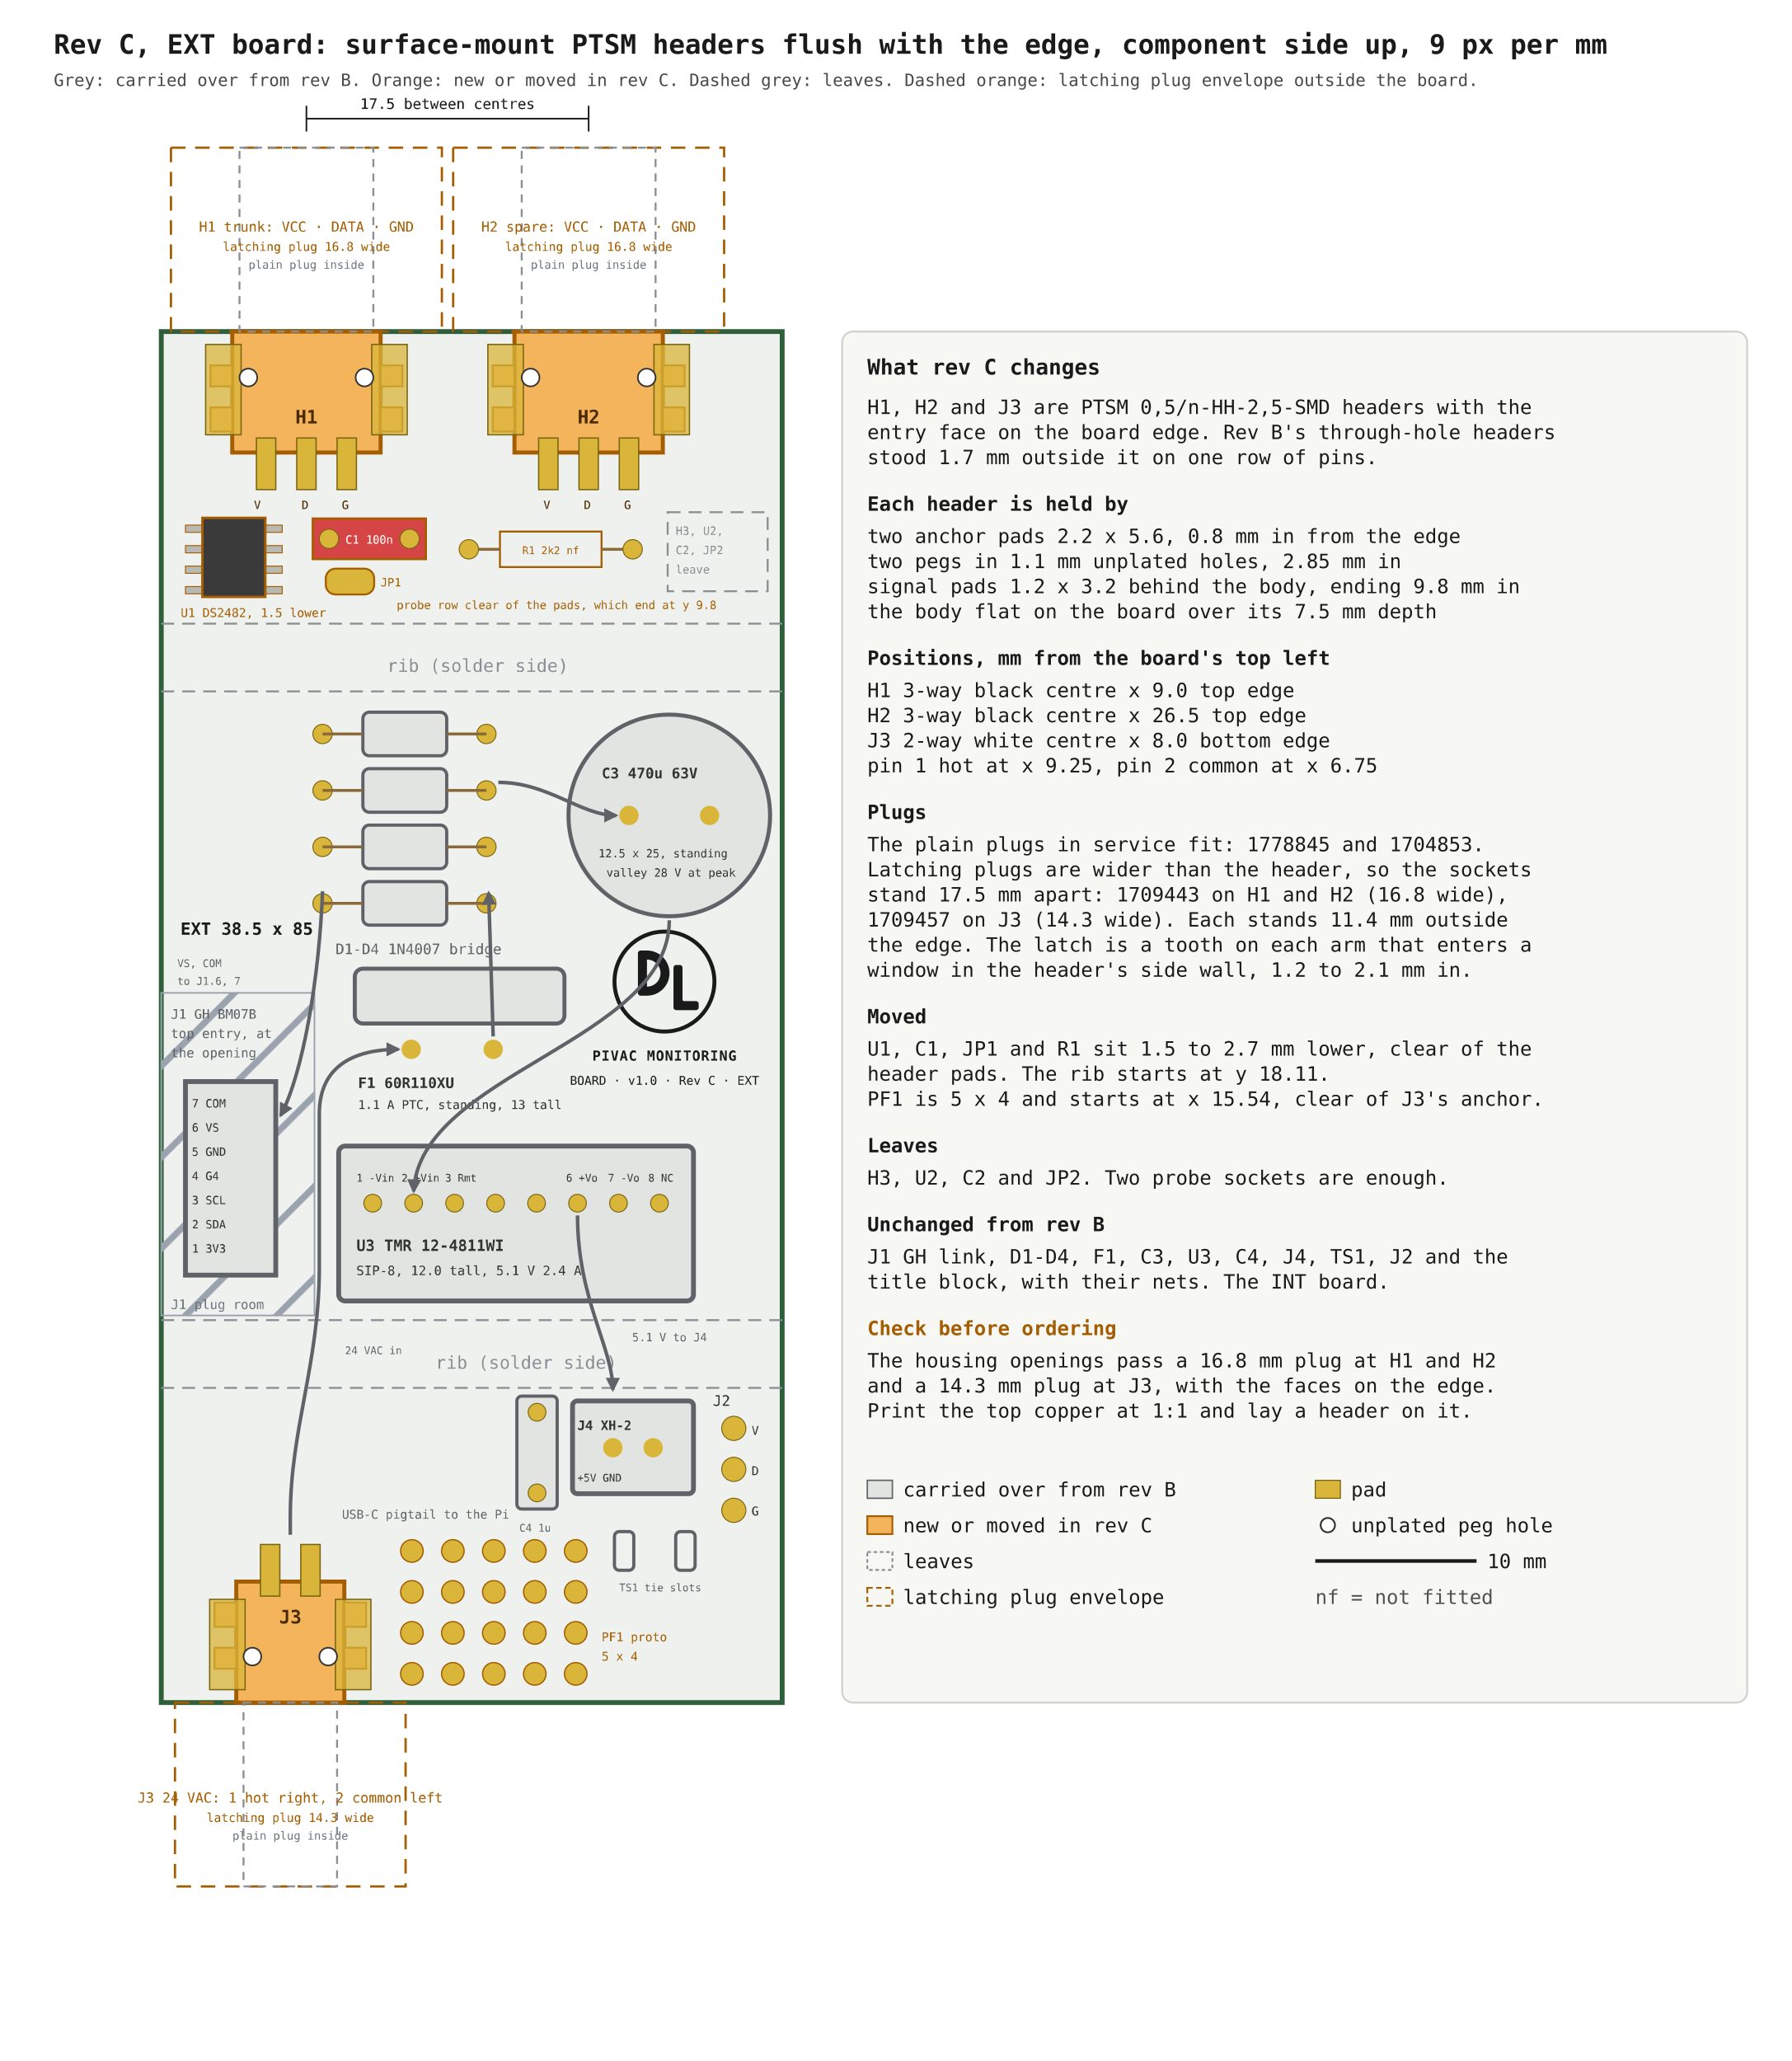
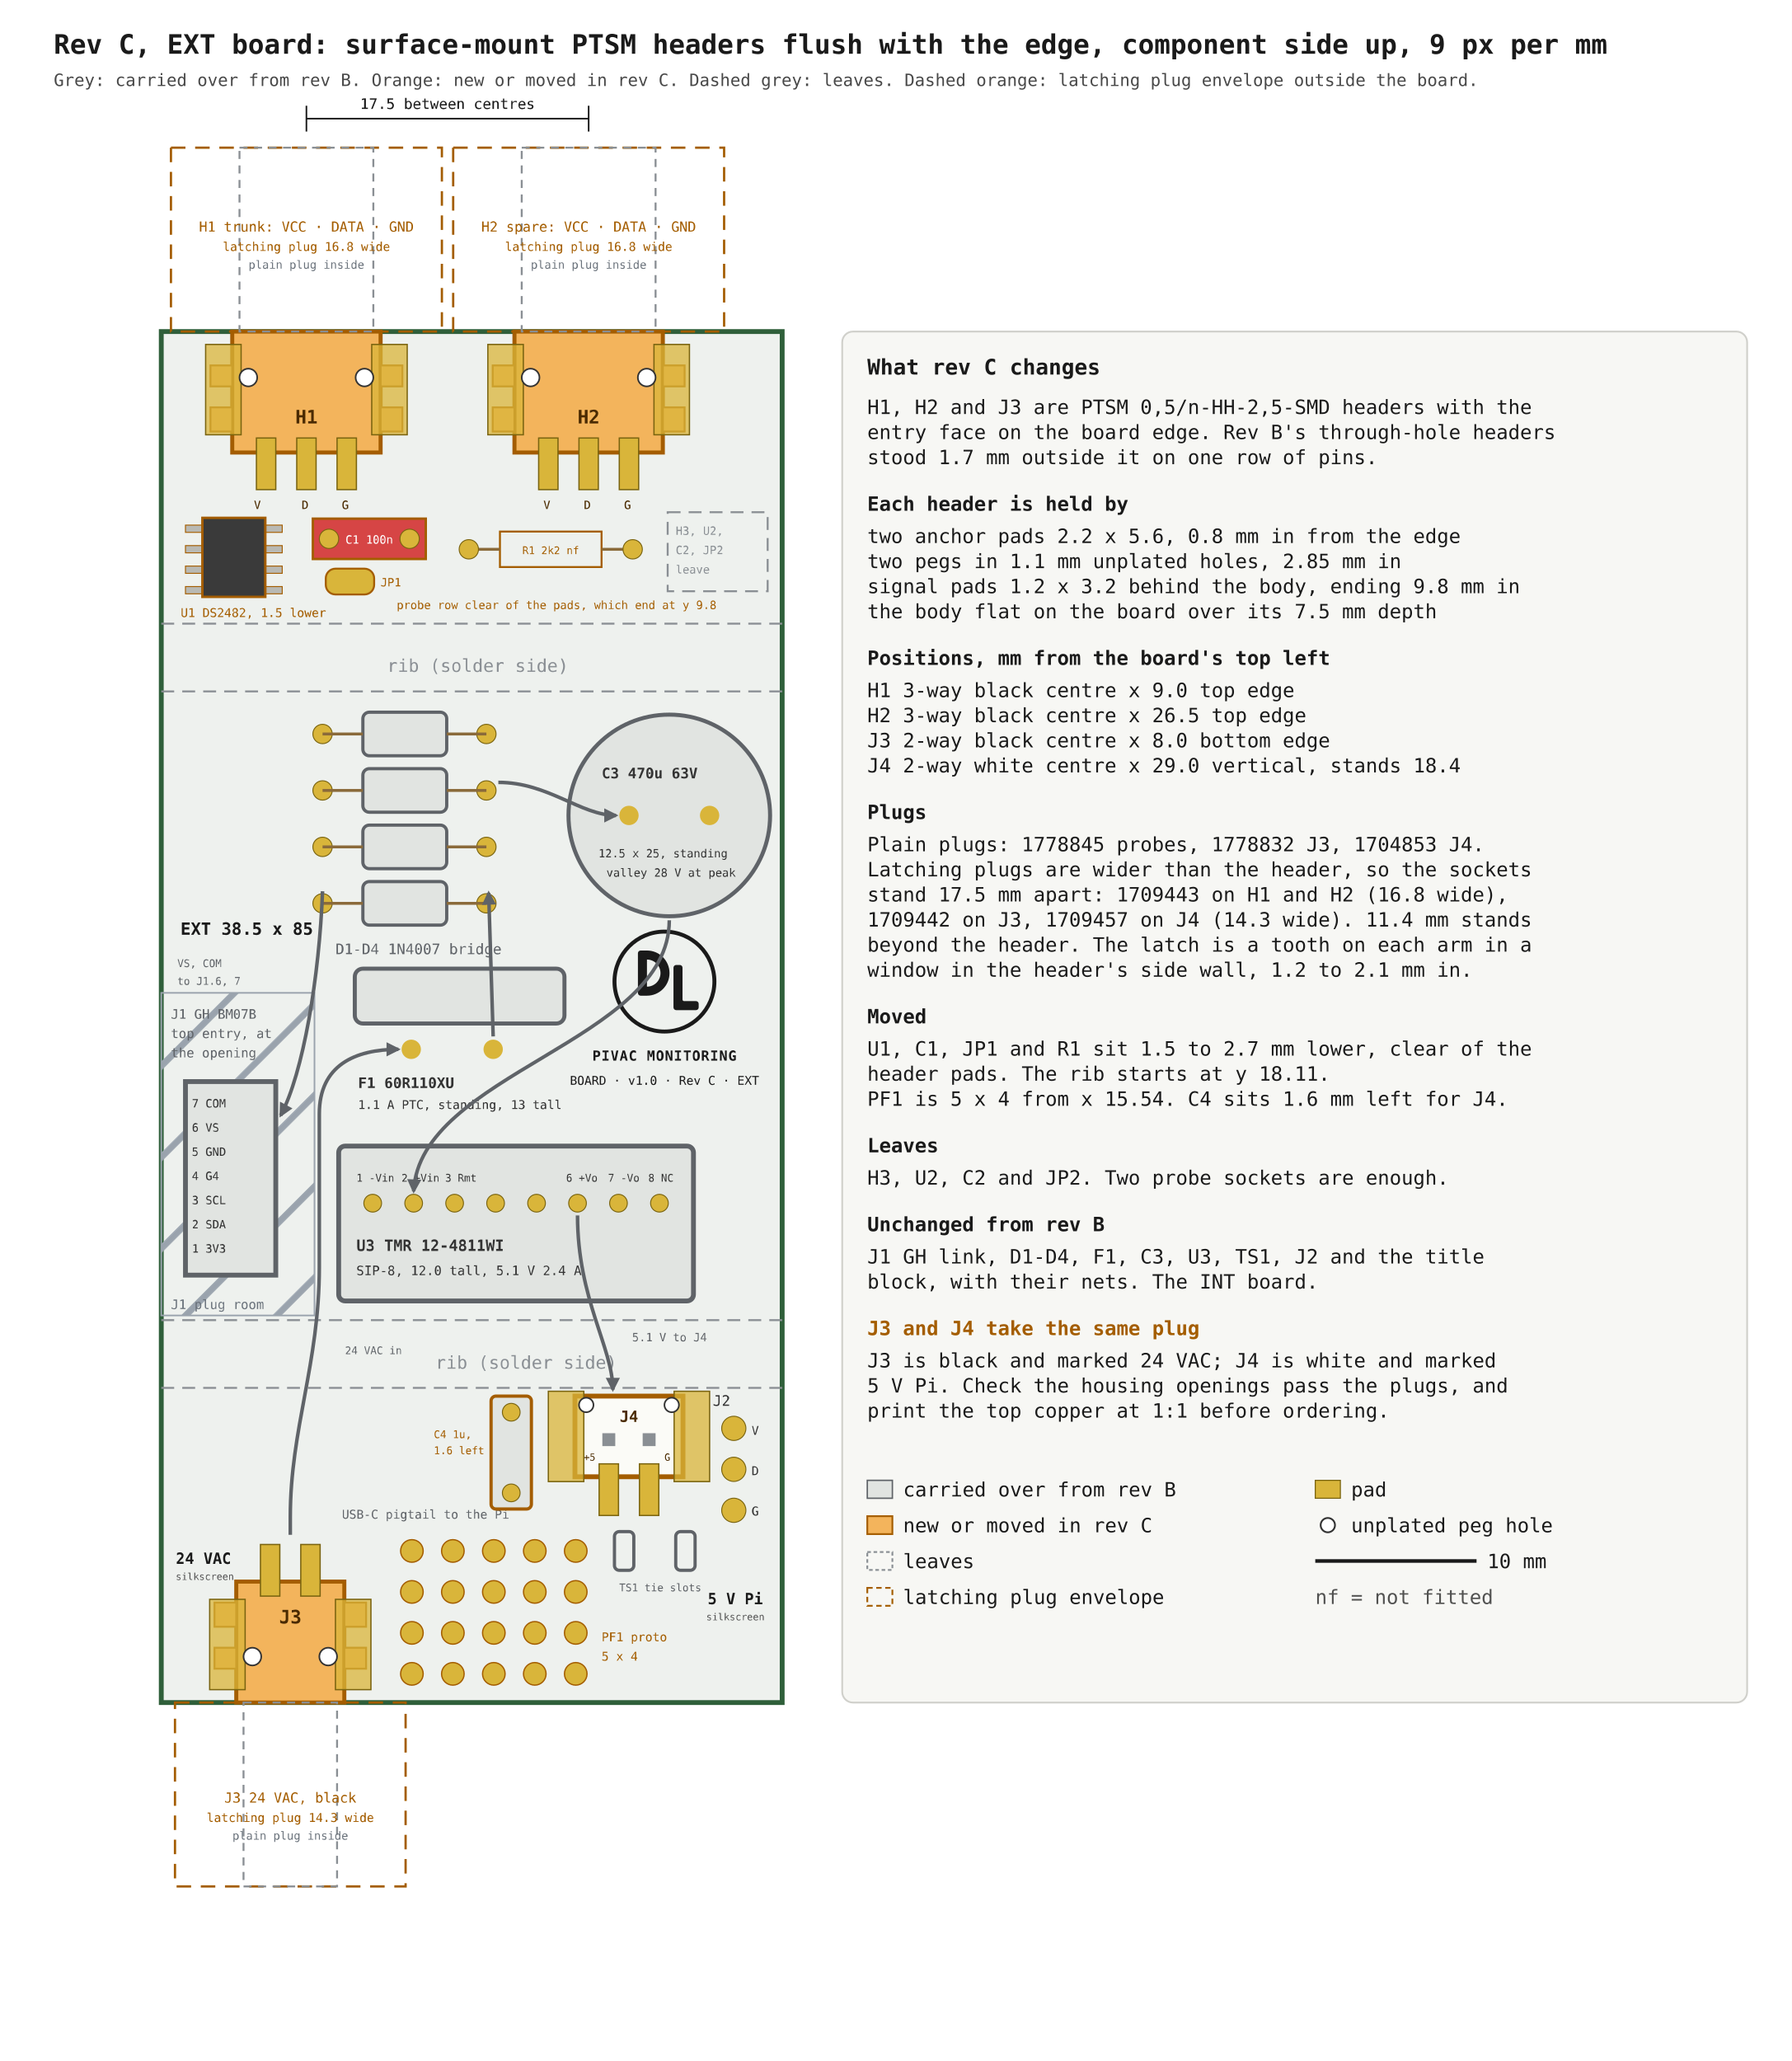
- <svg xmlns="http://www.w3.org/2000/svg" viewBox="0 0 1000 1150" role="img" aria-label="Rev C layout of the EXT board: two 3-way surface-mount PTSM probe sockets on the top edge and a 2-way surface-mount 24 VAC entry on the bottom edge, each with its entry face on the board edge, with the envelopes of the latching plugs drawn outside the edges." style="max-width:100%;height:auto">
+ <svg xmlns="http://www.w3.org/2000/svg" viewBox="0 0 1000 1150" role="img" aria-label="Rev C layout of the EXT board: two 3-way surface-mount PTSM probe sockets on the top edge and a 2-way black 24 VAC entry on the bottom edge, each with its entry face on the board edge, a 2-way white vertical PTSM header for the 5 V output, and the envelopes of the latching plugs outside the edges." style="max-width:100%;height:auto">
  <defs>
    <pattern id="hatch" width="4" height="4" patternUnits="userSpaceOnUse" patternTransform="rotate(45)">
      <line x1="0" y1="0" x2="0" y2="4" stroke="#9aa3ad" stroke-width="0.8" />
    </pattern>
    <marker id="arrg" viewBox="0 0 6 6" refX="5" refY="3" markerWidth="4" markerHeight="4" orient="auto">
      <path d="M0,0 L6,3 L0,6 z" fill="#5f6368" />
    </marker>
  </defs>
  <rect x="0" y="0" width="1000" height="1150" fill="#ffffff" />
  <g font-family="IBM Plex Mono, ui-monospace, monospace" fill="#1a1a1a">
    <text x="30" y="30" font-size="15" font-weight="700">Rev C, EXT board: surface-mount PTSM headers flush with the edge, component side up, 9 px per mm</text>
    <text x="30" y="48" font-size="9.5" opacity="0.8">Grey: carried over from rev B. Orange: new or moved in rev C. Dashed grey: leaves. Dashed orange: latching plug envelope outside the board.</text>
    <g transform="translate(90,185) scale(9)">
      <rect x="0" y="0" width="38.5" height="85" fill="#eef1ee" stroke="#2f5f3a" stroke-width="0.3" />
      <text x="1.2" y="37.4" font-size="1.05" font-weight="700">EXT 38.5 x 85</text>
      <g stroke="#8a8f94" stroke-width="0.12" stroke-dasharray="0.8 0.5" fill="none">
        <line x1="0" y1="18.11" x2="38.5" y2="18.11" />
        <line x1="0" y1="22.31" x2="38.5" y2="22.31" />
        <line x1="0" y1="61.29" x2="38.5" y2="61.29" />
        <line x1="0" y1="65.49" x2="38.5" y2="65.49" />
      </g>
      <text x="14" y="21.1" font-size="1.1" fill="#8a8f94">rib (solder side)</text>
      <text x="17" y="64.3" font-size="1.1" fill="#8a8f94">rib (solder side)</text>
      <rect x="0" y="41" width="9.5" height="20" fill="url(#hatch)" stroke="#9aa3ad" stroke-width="0.1" />
      <text x="0.6" y="60.6" font-size="0.8" fill="#6b737c">J1 plug room</text>
      <rect x="1.5" y="46.5" width="5.6" height="12" fill="#e1e4e1" stroke="#5f6368" stroke-width="0.3" />
      <g fill="#333333" font-size="0.7">
        <text x="1.9" y="48.1">7 COM</text>
        <text x="1.9" y="49.6">6 VS</text>
        <text x="1.9" y="51.1">5 GND</text>
        <text x="1.9" y="52.6">4 G4</text>
        <text x="1.9" y="54.1">3 SCL</text>
        <text x="1.9" y="55.6">2 SDA</text>
        <text x="1.9" y="57.1">1 3V3</text>
      </g>
      <text x="0.6" y="42.6" font-size="0.8" fill="#5f6368">J1 GH BM07B</text>
      <text x="0.6" y="43.8" font-size="0.8" fill="#5f6368">top entry, at</text>
      <text x="0.6" y="45" font-size="0.8" fill="#5f6368">the opening</text>
      <g fill="#e1e4e1" stroke="#5f6368" stroke-width="0.2">
        <rect x="12.5" y="23.6" width="5.2" height="2.7" rx="0.4" />
        <rect x="12.5" y="27.1" width="5.2" height="2.7" rx="0.4" />
        <rect x="12.5" y="30.6" width="5.2" height="2.7" rx="0.4" />
        <rect x="12.5" y="34.1" width="5.2" height="2.7" rx="0.4" />
      </g>
      <g fill="#d9b53a" stroke="#7a6410" stroke-width="0.06">
        <circle cx="10" cy="24.95" r="0.6" />
        <circle cx="20.16" cy="24.95" r="0.6" />
        <circle cx="10" cy="28.45" r="0.6" />
        <circle cx="20.16" cy="28.45" r="0.6" />
        <circle cx="10" cy="31.95" r="0.6" />
        <circle cx="20.16" cy="31.95" r="0.6" />
        <circle cx="10" cy="35.45" r="0.6" />
        <circle cx="20.16" cy="35.45" r="0.6" />
      </g>
      <g stroke="#8a6a3a" stroke-width="0.18">
        <line x1="10" y1="24.95" x2="12.5" y2="24.95" />
        <line x1="17.7" y1="24.95" x2="20.16" y2="24.95" />
        <line x1="10" y1="28.45" x2="12.5" y2="28.45" />
        <line x1="17.7" y1="28.45" x2="20.16" y2="28.45" />
        <line x1="10" y1="31.95" x2="12.5" y2="31.95" />
        <line x1="17.7" y1="31.95" x2="20.16" y2="31.95" />
        <line x1="10" y1="35.45" x2="12.5" y2="35.45" />
        <line x1="17.7" y1="35.45" x2="20.16" y2="35.45" />
      </g>
      <text x="10.8" y="38.6" font-size="0.9" fill="#5f6368">D1-D4 1N4007 bridge</text>
      <circle cx="31.5" cy="30" r="6.25" fill="#e1e4e1" stroke="#5f6368" stroke-width="0.25" />
      <circle cx="29" cy="30" r="0.6" fill="#d9b53a" />
      <circle cx="34" cy="30" r="0.6" fill="#d9b53a" />
      <text x="27.3" y="27.7" font-size="0.9" font-weight="700" fill="#333333">C3 470u 63V</text>
      <text x="27.1" y="32.6" font-size="0.7" fill="#333333">12.5 x 25, standing</text>
      <text x="27.6" y="33.8" font-size="0.7" fill="#333333">valley 28 V at peak</text>
      <rect x="12" y="39.5" width="13" height="3.4" rx="0.5" fill="#e1e4e1" stroke="#5f6368" stroke-width="0.25" />
      <circle cx="15.5" cy="44.5" r="0.6" fill="#d9b53a" />
      <circle cx="20.58" cy="44.5" r="0.6" fill="#d9b53a" />
      <text x="12.2" y="46.9" font-size="0.9" font-weight="700" fill="#333333">F1 60R110XU</text>
      <text x="12.2" y="48.2" font-size="0.75" fill="#333333">1.1 A PTC, standing, 13 tall</text>
      <rect x="11" y="50.5" width="22" height="9.6" rx="0.4" fill="#e1e4e1" stroke="#5f6368" stroke-width="0.3" />
      <g fill="#d9b53a" stroke="#7a6410" stroke-width="0.06">
        <circle cx="13.11" cy="54.04" r="0.55" />
        <circle cx="15.65" cy="54.04" r="0.55" />
        <circle cx="18.19" cy="54.04" r="0.55" />
        <circle cx="20.73" cy="54.04" r="0.55" />
        <circle cx="23.27" cy="54.04" r="0.55" />
        <circle cx="25.81" cy="54.04" r="0.55" />
        <circle cx="28.35" cy="54.04" r="0.55" />
        <circle cx="30.89" cy="54.04" r="0.55" />
      </g>
      <g fill="#333333" font-size="0.65">
        <text x="12.1" y="52.7">1 -Vin</text>
        <text x="14.9" y="52.7">2 +Vin</text>
        <text x="17.6" y="52.7">3 Rmt</text>
        <text x="25.1" y="52.7">6 +Vo</text>
        <text x="27.7" y="52.7">7 -Vo</text>
        <text x="30.2" y="52.7">8 NC</text>
      </g>
      <text x="12.1" y="57" font-size="0.95" font-weight="700" fill="#333333">U3 TMR 12-4811WI</text>
      <text x="12.1" y="58.5" font-size="0.8" fill="#333333">SIP-8, 12.0 tall, 5.1 V 2.4 A</text>
-       <rect x="25.5" y="66.3" width="7.5" height="5.75" rx="0.3" fill="#e1e4e1" stroke="#5f6368" stroke-width="0.3" />
-       <circle cx="28" cy="69.2" r="0.6" fill="#d9b53a" />
-       <circle cx="30.5" cy="69.2" r="0.6" fill="#d9b53a" />
-       <text x="25.8" y="68.1" font-size="0.8" font-weight="700" fill="#333333">J4 XH-2</text>
-       <text x="25.8" y="71.3" font-size="0.65" fill="#333333">+5V  GND</text>
-       <rect x="22.05" y="66" width="2.5" height="7" rx="0.3" fill="#e1e4e1" stroke="#5f6368" stroke-width="0.2" />
-       <circle cx="23.3" cy="67" r="0.55" fill="#d9b53a" stroke="#7a6410" stroke-width="0.06" />
-       <circle cx="23.3" cy="72" r="0.55" fill="#d9b53a" stroke="#7a6410" stroke-width="0.06" />
-       <text x="22.2" y="74.4" font-size="0.65" fill="#5f6368">C4 1u</text>
      <rect x="28.1" y="74.4" width="1.2" height="2.4" rx="0.3" fill="none" stroke="#5f6368" stroke-width="0.2" />
      <rect x="31.9" y="74.4" width="1.2" height="2.4" rx="0.3" fill="none" stroke="#5f6368" stroke-width="0.2" />
      <text x="28.4" y="78.1" font-size="0.65" fill="#5f6368">TS1 tie slots</text>
      <text x="11.2" y="73.6" font-size="0.75" fill="#5f6368">USB-C pigtail to the Pi</text>
      <g fill="#d9b53a" stroke="#7a6410" stroke-width="0.06">
        <circle cx="35.5" cy="68" r="0.75" />
        <circle cx="35.5" cy="70.54" r="0.75" />
        <circle cx="35.5" cy="73.08" r="0.75" />
      </g>
      <text x="34.2" y="66.6" font-size="0.9" fill="#333">J2</text>
      <text x="36.6" y="68.4" font-size="0.75" fill="#333">V</text>
      <text x="36.6" y="70.9" font-size="0.75" fill="#333">D</text>
      <text x="36.6" y="73.4" font-size="0.75" fill="#333">G</text>
      <g transform="translate(31.2,40.3) scale(0.7)">
        <circle cx="0" cy="0" r="4.425" fill="none" stroke="#1a1a1a" stroke-width="0.35" />
        <path d="M -2.35 1.01 L -2.35 -2.51 A 0.24 0.24 0 0 1 -2.11 -2.75 L -1.55 -2.75 A 2 2 0 0 1 -1.55 1.25 L -2.11 1.25 A 0.24 0.24 0 0 1 -2.35 1.01 Z M -1.55 -1.95 L -1.55 0.45 A 1.2 1.2 0 0 0 -1.55 -1.95 Z" fill="#1a1a1a" fill-rule="nonzero" />
        <path d="M 0.8 -1.23 A 0.24 0.24 0 0 1 1.04 -1.47 L 1.36 -1.47 A 0.24 0.24 0 0 1 1.6 -1.23 L 1.6 1.59 A 0.14 0.14 0 0 0 1.74 1.73 L 2.793 1.73 A 0.24 0.24 0 0 1 3.033 1.97 L 3.033 2.29 A 0.24 0.24 0 0 1 2.793 2.53 L 1.04 2.53 A 0.24 0.24 0 0 1 0.8 2.29 Z" fill="#1a1a1a" />
      </g>
      <text x="31.2" y="45.2" font-size="0.85" font-weight="700" text-anchor="middle" letter-spacing="0.05">PIVAC MONITORING</text>
      <text x="31.2" y="46.7" font-size="0.75" text-anchor="middle">BOARD · v1.0 · Rev C · EXT</text>
      <g stroke="#5f6368" stroke-width="0.22" fill="none" marker-end="url(#arrg)">
        <path d="M 8 74.6 L 8 73.5 C 8 68, 9.8 64, 9.8 58 L 9.8 48.5 C 9.8 45.5, 12 44.5, 14.7 44.5" />
        <path d="M 20.58 43.7 L 20.3 34.8" />
        <path d="M 20.9 27.95 C 24 27.95, 26 30, 28.2 30" />
        <path d="M 31.5 36.5 C 31.5 44, 16 46, 15.65 53.3" />
        <path d="M 25.81 54.8 C 25.81 60, 28 63, 28 65.6" />
        <path d="M 10 34.7 C 9.8 40, 8.8 46, 7.4 48.6" />
      </g>
      <g font-size="0.7" fill="#5f6368">
        <text x="29.2" y="62.6">5.1 V to J4</text>
        <text x="11.4" y="63.4" font-size="0.65">24 VAC in</text>
        <text x="1.0" y="39.4" font-size="0.65">VS, COM</text>
        <text x="1.0" y="40.5" font-size="0.65">to J1.6, 7</text>
      </g>
      <rect x="4.40" y="0.00" width="9.20" height="7.50" fill="#f3b45c" stroke="#a45d00" stroke-width="0.25" />
      <rect x="3.05" y="2.10" width="1.35" height="1.30" fill="#f3b45c" stroke="#a45d00" stroke-width="0.12" />
      <rect x="3.05" y="4.70" width="1.35" height="1.50" fill="#f3b45c" stroke="#a45d00" stroke-width="0.12" />
      <rect x="2.75" y="0.80" width="2.20" height="5.60" fill="#d9b53a" fill-opacity="0.75" stroke="#7a6410" stroke-width="0.08" />
      <circle cx="5.40" cy="2.85" r="0.55" fill="#ffffff" stroke="#333" stroke-width="0.1" />
      <rect x="13.60" y="2.10" width="1.35" height="1.30" fill="#f3b45c" stroke="#a45d00" stroke-width="0.12" />
      <rect x="13.60" y="4.70" width="1.35" height="1.50" fill="#f3b45c" stroke="#a45d00" stroke-width="0.12" />
      <rect x="13.05" y="0.80" width="2.20" height="5.60" fill="#d9b53a" fill-opacity="0.75" stroke="#7a6410" stroke-width="0.08" />
      <circle cx="12.60" cy="2.85" r="0.55" fill="#ffffff" stroke="#333" stroke-width="0.1" />
      <rect x="5.90" y="6.60" width="1.20" height="3.20" fill="#d9b53a" stroke="#7a6410" stroke-width="0.08" />
      <rect x="8.40" y="6.60" width="1.20" height="3.20" fill="#d9b53a" stroke="#7a6410" stroke-width="0.08" />
      <rect x="10.90" y="6.60" width="1.20" height="3.20" fill="#d9b53a" stroke="#7a6410" stroke-width="0.08" />
      <text x="9.00" y="5.70" font-size="1.15" font-weight="700" fill="#4a2a00" text-anchor="middle">H1</text>
      <rect x="0.60" y="-11.40" width="16.80" height="11.40" fill="none" stroke="#a45d00" stroke-width="0.14" stroke-dasharray="0.9 0.6" />
      <rect x="4.85" y="-11.40" width="8.30" height="11.40" fill="none" stroke="#8a8f94" stroke-width="0.12" stroke-dasharray="0.5 0.4" />
      <text x="9.00" y="-6.20" font-size="0.85" fill="#a45d00" text-anchor="middle">H1 trunk: VCC · DATA · GND</text>
      <text x="9.00" y="-5.00" font-size="0.75" fill="#a45d00" text-anchor="middle">latching plug 16.8 wide</text>
      <text x="9.00" y="-3.90" font-size="0.7" fill="#6b737c" text-anchor="middle">plain plug inside</text>
      <rect x="21.90" y="0.00" width="9.20" height="7.50" fill="#f3b45c" stroke="#a45d00" stroke-width="0.25" />
      <rect x="20.55" y="2.10" width="1.35" height="1.30" fill="#f3b45c" stroke="#a45d00" stroke-width="0.12" />
      <rect x="20.55" y="4.70" width="1.35" height="1.50" fill="#f3b45c" stroke="#a45d00" stroke-width="0.12" />
      <rect x="20.25" y="0.80" width="2.20" height="5.60" fill="#d9b53a" fill-opacity="0.75" stroke="#7a6410" stroke-width="0.08" />
      <circle cx="22.90" cy="2.85" r="0.55" fill="#ffffff" stroke="#333" stroke-width="0.1" />
      <rect x="31.10" y="2.10" width="1.35" height="1.30" fill="#f3b45c" stroke="#a45d00" stroke-width="0.12" />
      <rect x="31.10" y="4.70" width="1.35" height="1.50" fill="#f3b45c" stroke="#a45d00" stroke-width="0.12" />
      <rect x="30.55" y="0.80" width="2.20" height="5.60" fill="#d9b53a" fill-opacity="0.75" stroke="#7a6410" stroke-width="0.08" />
      <circle cx="30.10" cy="2.85" r="0.55" fill="#ffffff" stroke="#333" stroke-width="0.1" />
      <rect x="23.40" y="6.60" width="1.20" height="3.20" fill="#d9b53a" stroke="#7a6410" stroke-width="0.08" />
      <rect x="25.90" y="6.60" width="1.20" height="3.20" fill="#d9b53a" stroke="#7a6410" stroke-width="0.08" />
      <rect x="28.40" y="6.60" width="1.20" height="3.20" fill="#d9b53a" stroke="#7a6410" stroke-width="0.08" />
      <text x="26.50" y="5.70" font-size="1.15" font-weight="700" fill="#4a2a00" text-anchor="middle">H2</text>
      <rect x="18.10" y="-11.40" width="16.80" height="11.40" fill="none" stroke="#a45d00" stroke-width="0.14" stroke-dasharray="0.9 0.6" />
      <rect x="22.35" y="-11.40" width="8.30" height="11.40" fill="none" stroke="#8a8f94" stroke-width="0.12" stroke-dasharray="0.5 0.4" />
      <text x="26.50" y="-6.20" font-size="0.85" fill="#a45d00" text-anchor="middle">H2 spare: VCC · DATA · GND</text>
      <text x="26.50" y="-5.00" font-size="0.75" fill="#a45d00" text-anchor="middle">latching plug 16.8 wide</text>
      <text x="26.50" y="-3.90" font-size="0.7" fill="#6b737c" text-anchor="middle">plain plug inside</text>
      <g font-size="0.7" fill="#4a2a00">
        <text x="5.75" y="11.0">V</text>
        <text x="8.7" y="11.0">D</text>
        <text x="11.2" y="11.0">G</text>
        <text x="23.7" y="11.0">V</text>
        <text x="26.2" y="11.0">D</text>
        <text x="28.7" y="11.0">G</text>
      </g>
      <g fill="#b9b9b3" stroke="#a45d00" stroke-width="0.06">
        <rect x="1.50" y="12.00" width="1.05" height="0.45" />
        <rect x="6.45" y="12.00" width="1.05" height="0.45" />
        <rect x="1.50" y="13.27" width="1.05" height="0.45" />
        <rect x="6.45" y="13.27" width="1.05" height="0.45" />
        <rect x="1.50" y="14.54" width="1.05" height="0.45" />
        <rect x="6.45" y="14.54" width="1.05" height="0.45" />
        <rect x="1.50" y="15.81" width="1.05" height="0.45" />
        <rect x="6.45" y="15.81" width="1.05" height="0.45" />
      </g>
      <rect x="2.55" y="11.55" width="3.9" height="4.9" fill="#3a3a3a" stroke="#a45d00" stroke-width="0.15" />
      <text x="1.2" y="17.7" font-size="0.75" fill="#a45d00">U1 DS2482, 1.5 lower</text>
      <rect x="9.4" y="11.6" width="7" height="2.5" fill="#d64545" stroke="#a45d00" stroke-width="0.15" />
      <circle cx="10.4" cy="12.85" r="0.6" fill="#d9b53a" stroke="#7a6410" stroke-width="0.06" />
      <circle cx="15.4" cy="12.85" r="0.6" fill="#d9b53a" stroke="#7a6410" stroke-width="0.06" />
      <text x="12.9" y="13.15" font-size="0.7" fill="#fff" text-anchor="middle">C1 100n</text>
      <rect x="10.2" y="14.7" width="3" height="1.6" rx="0.6" fill="#d9b53a" stroke="#a45d00" stroke-width="0.12" />
      <text x="13.6" y="15.8" font-size="0.7" fill="#a45d00">JP1</text>
      <rect x="21.0" y="12.4" width="6.3" height="2.2" fill="none" stroke="#a45d00" stroke-width="0.12" />
      <g stroke="#8a6a3a" stroke-width="0.18">
        <line x1="19.07" y1="13.5" x2="21.0" y2="13.5" />
        <line x1="27.3" y1="13.5" x2="29.23" y2="13.5" />
      </g>
      <circle cx="19.07" cy="13.5" r="0.6" fill="#d9b53a" stroke="#7a6410" stroke-width="0.06" />
      <circle cx="29.23" cy="13.5" r="0.6" fill="#d9b53a" stroke="#7a6410" stroke-width="0.06" />
      <text x="24.15" y="13.8" font-size="0.65" fill="#a45d00" text-anchor="middle">R1 2k2 nf</text>
      <text x="14.6" y="17.2" font-size="0.7" fill="#a45d00">probe row clear of the pads, which end at y 9.8</text>
      <rect x="31.4" y="11.2" width="6.2" height="4.9" fill="none" stroke="#8a8f94" stroke-width="0.12" stroke-dasharray="0.8 0.5" />
      <g font-size="0.7" fill="#8a8f94">
        <text x="31.9" y="12.6">H3, U2,</text>
        <text x="31.9" y="13.8">C2, JP2</text>
        <text x="31.9" y="15.0">leave</text>
      </g>
      <g fill="#d9b53a" stroke="#a45d00" stroke-width="0.08">
        <circle cx="15.54" cy="75.60" r="0.7" />
        <circle cx="18.08" cy="75.60" r="0.7" />
        <circle cx="20.62" cy="75.60" r="0.7" />
        <circle cx="23.16" cy="75.60" r="0.7" />
        <circle cx="25.70" cy="75.60" r="0.7" />
        <circle cx="15.54" cy="78.14" r="0.7" />
        <circle cx="18.08" cy="78.14" r="0.7" />
        <circle cx="20.62" cy="78.14" r="0.7" />
        <circle cx="23.16" cy="78.14" r="0.7" />
        <circle cx="25.70" cy="78.14" r="0.7" />
        <circle cx="15.54" cy="80.68" r="0.7" />
        <circle cx="18.08" cy="80.68" r="0.7" />
        <circle cx="20.62" cy="80.68" r="0.7" />
        <circle cx="23.16" cy="80.68" r="0.7" />
        <circle cx="25.70" cy="80.68" r="0.7" />
        <circle cx="15.54" cy="83.22" r="0.7" />
        <circle cx="18.08" cy="83.22" r="0.7" />
        <circle cx="20.62" cy="83.22" r="0.7" />
        <circle cx="23.16" cy="83.22" r="0.7" />
        <circle cx="25.70" cy="83.22" r="0.7" />
      </g>
      <text x="27.3" y="81.2" font-size="0.75" fill="#a45d00">PF1 proto</text>
      <text x="27.3" y="82.4" font-size="0.75" fill="#a45d00">5 x 4</text>
      <rect x="4.65" y="77.50" width="6.70" height="7.50" fill="#f3b45c" stroke="#a45d00" stroke-width="0.25" />
      <rect x="3.30" y="81.60" width="1.35" height="1.30" fill="#f3b45c" stroke="#a45d00" stroke-width="0.12" />
      <rect x="3.30" y="78.80" width="1.35" height="1.50" fill="#f3b45c" stroke="#a45d00" stroke-width="0.12" />
      <rect x="3.00" y="78.60" width="2.20" height="5.60" fill="#d9b53a" fill-opacity="0.75" stroke="#7a6410" stroke-width="0.08" />
      <circle cx="5.65" cy="82.15" r="0.55" fill="#ffffff" stroke="#333" stroke-width="0.1" />
      <rect x="11.35" y="81.60" width="1.35" height="1.30" fill="#f3b45c" stroke="#a45d00" stroke-width="0.12" />
      <rect x="11.35" y="78.80" width="1.35" height="1.50" fill="#f3b45c" stroke="#a45d00" stroke-width="0.12" />
      <rect x="10.80" y="78.60" width="2.20" height="5.60" fill="#d9b53a" fill-opacity="0.75" stroke="#7a6410" stroke-width="0.08" />
      <circle cx="10.35" cy="82.15" r="0.55" fill="#ffffff" stroke="#333" stroke-width="0.1" />
      <rect x="6.15" y="75.20" width="1.20" height="3.20" fill="#d9b53a" stroke="#7a6410" stroke-width="0.08" />
      <rect x="8.65" y="75.20" width="1.20" height="3.20" fill="#d9b53a" stroke="#7a6410" stroke-width="0.08" />
      <text x="8.00" y="80.10" font-size="1.15" font-weight="700" fill="#4a2a00" text-anchor="middle">J3</text>
      <rect x="0.85" y="85.00" width="14.30" height="11.40" fill="none" stroke="#a45d00" stroke-width="0.14" stroke-dasharray="0.9 0.6" />
      <rect x="5.10" y="85.00" width="5.80" height="11.40" fill="none" stroke="#8a8f94" stroke-width="0.12" stroke-dasharray="0.5 0.4" />
-       <text x="8.00" y="91.20" font-size="0.85" fill="#a45d00" text-anchor="middle">J3 24 VAC: 1 hot right, 2 common left</text>
+       <text x="8.00" y="91.20" font-size="0.85" fill="#a45d00" text-anchor="middle">J3 24 VAC, black</text>
      <text x="8.00" y="92.40" font-size="0.75" fill="#a45d00" text-anchor="middle">latching plug 14.3 wide</text>
      <text x="8.00" y="93.50" font-size="0.7" fill="#6b737c" text-anchor="middle">plain plug inside</text>
+       <text x="0.9" y="76.4" font-size="0.95" font-weight="700" fill="#1a1a1a">24 VAC</text>
+       <text x="0.9" y="77.4" font-size="0.6" fill="#555">silkscreen</text>
+       <rect x="25.65" y="66.0" width="6.7" height="5.0" fill="#fbfbf7" stroke="#a45d00" stroke-width="0.3" />
+       <rect x="24.00" y="65.7" width="2.2" height="5.6" fill="#d9b53a" fill-opacity="0.75" stroke="#7a6410" stroke-width="0.08" />
+       <rect x="31.80" y="65.7" width="2.2" height="5.6" fill="#d9b53a" fill-opacity="0.75" stroke="#7a6410" stroke-width="0.08" />
+       <rect x="27.15" y="70.2" width="1.2" height="3.2" fill="#d9b53a" stroke="#7a6410" stroke-width="0.08" />
+       <rect x="27.35" y="68.3" width="0.8" height="0.8" fill="#8a8f94" />
+       <rect x="29.65" y="70.2" width="1.2" height="3.2" fill="#d9b53a" stroke="#7a6410" stroke-width="0.08" />
+       <rect x="29.85" y="68.3" width="0.8" height="0.8" fill="#8a8f94" />
+       <circle cx="26.35" cy="66.55" r="0.45" fill="#ffffff" stroke="#333" stroke-width="0.1" />
+       <circle cx="31.65" cy="66.55" r="0.45" fill="#ffffff" stroke="#333" stroke-width="0.1" />
+       <text x="29.0" y="67.6" font-size="0.95" font-weight="700" fill="#4a2a00" text-anchor="middle">J4</text>
+       <text x="26.2" y="70.0" font-size="0.6" fill="#4a2a00">+5</text>
+       <text x="31.2" y="70.0" font-size="0.6" fill="#4a2a00">G</text>
+       <text x="35.6" y="78.9" font-size="0.95" font-weight="700" fill="#1a1a1a" text-anchor="middle">5 V Pi</text>
+       <text x="35.6" y="79.9" font-size="0.6" fill="#555" text-anchor="middle">silkscreen</text>
+       <rect x="20.45" y="66" width="2.5" height="7" rx="0.3" fill="#e1e4e1" stroke="#a45d00" stroke-width="0.2" />
+       <circle cx="21.7" cy="67" r="0.55" fill="#d9b53a" stroke="#7a6410" stroke-width="0.06" />
+       <circle cx="21.7" cy="72" r="0.55" fill="#d9b53a" stroke="#7a6410" stroke-width="0.06" />
+       <text x="16.9" y="68.6" font-size="0.65" fill="#a45d00">C4 1u,</text>
+       <text x="16.9" y="69.6" font-size="0.65" fill="#a45d00">1.6 left</text>
      <g stroke="#1a1a1a" stroke-width="0.1" fill="none">
        <line x1="9" y1="-13.2" x2="26.5" y2="-13.2" />
        <line x1="9" y1="-14" x2="9" y2="-12.4" />
        <line x1="26.5" y1="-14" x2="26.5" y2="-12.4" />
      </g>
      <text x="17.75" y="-13.8" font-size="0.9" text-anchor="middle">17.5 between centres</text>
    </g>
    <g transform="translate(470,185)" font-size="11">
      <rect x="0" y="0" width="505" height="765" rx="6" fill="#f7f7f4" stroke="#d0d0cb" />
      <text x="14" y="24" font-weight="700" font-size="12">What rev C changes</text>
      <text x="14" y="46">H1, H2 and J3 are PTSM 0,5/n-HH-2,5-SMD headers with the</text>
      <text x="14" y="60">entry face on the board edge. Rev B's through-hole headers</text>
      <text x="14" y="74">stood 1.7 mm outside it on one row of pins.</text>
      <text x="14" y="100" font-weight="700">Each header is held by</text>
      <text x="14" y="118">two anchor pads 2.2 x 5.6, 0.8 mm in from the edge</text>
      <text x="14" y="132">two pegs in 1.1 mm unplated holes, 2.85 mm in</text>
      <text x="14" y="146">signal pads 1.2 x 3.2 behind the body, ending 9.8 mm in</text>
      <text x="14" y="160">the body flat on the board over its 7.5 mm depth</text>
      <text x="14" y="186" font-weight="700">Positions, mm from the board's top left</text>
      <text x="14" y="204">H1  3-way black  centre x 9.0   top edge</text>
      <text x="14" y="218">H2  3-way black  centre x 26.5  top edge</text>
-       <text x="14" y="232">J3  2-way white  centre x 8.0   bottom edge</text>
-       <text x="14" y="246">     pin 1 hot at x 9.25, pin 2 common at x 6.75</text>
+       <text x="14" y="232">J3  2-way black  centre x 8.0   bottom edge</text>
+       <text x="14" y="246">J4  2-way white  centre x 29.0  vertical, stands 18.4</text>
      <text x="14" y="272" font-weight="700">Plugs</text>
-       <text x="14" y="290">The plain plugs in service fit: 1778845 and 1704853.</text>
+       <text x="14" y="290">Plain plugs: 1778845 probes, 1778832 J3, 1704853 J4.</text>
      <text x="14" y="304">Latching plugs are wider than the header, so the sockets</text>
      <text x="14" y="318">stand 17.5 mm apart: 1709443 on H1 and H2 (16.8 wide),</text>
-       <text x="14" y="332">1709457 on J3 (14.3 wide). Each stands 11.4 mm outside</text>
-       <text x="14" y="346">the edge. The latch is a tooth on each arm that enters a</text>
+       <text x="14" y="332">1709442 on J3, 1709457 on J4 (14.3 wide). 11.4 mm stands</text>
+       <text x="14" y="346">beyond the header. The latch is a tooth on each arm in a</text>
      <text x="14" y="360">window in the header's side wall, 1.2 to 2.1 mm in.</text>
      <text x="14" y="386" font-weight="700">Moved</text>
      <text x="14" y="404">U1, C1, JP1 and R1 sit 1.5 to 2.7 mm lower, clear of the</text>
      <text x="14" y="418">header pads. The rib starts at y 18.11.</text>
-       <text x="14" y="432">PF1 is 5 x 4 and starts at x 15.54, clear of J3's anchor.</text>
+       <text x="14" y="432">PF1 is 5 x 4 from x 15.54. C4 sits 1.6 mm left for J4.</text>
      <text x="14" y="458" font-weight="700">Leaves</text>
      <text x="14" y="476">H3, U2, C2 and JP2. Two probe sockets are enough.</text>
      <text x="14" y="502" font-weight="700">Unchanged from rev B</text>
-       <text x="14" y="520">J1 GH link, D1-D4, F1, C3, U3, C4, J4, TS1, J2 and the</text>
-       <text x="14" y="534">title block, with their nets. The INT board.</text>
-       <text x="14" y="560" font-weight="700" fill="#a45d00">Check before ordering</text>
-       <text x="14" y="578">The housing openings pass a 16.8 mm plug at H1 and H2</text>
-       <text x="14" y="592">and a 14.3 mm plug at J3, with the faces on the edge.</text>
-       <text x="14" y="606">Print the top copper at 1:1 and lay a header on it.</text>
+       <text x="14" y="520">J1 GH link, D1-D4, F1, C3, U3, TS1, J2 and the title</text>
+       <text x="14" y="534">block, with their nets. The INT board.</text>
+       <text x="14" y="560" font-weight="700" fill="#a45d00">J3 and J4 take the same plug</text>
+       <text x="14" y="578">J3 is black and marked 24 VAC; J4 is white and marked</text>
+       <text x="14" y="592">5 V Pi. Check the housing openings pass the plugs, and</text>
+       <text x="14" y="606">print the top copper at 1:1 before ordering.</text>
      <g transform="translate(14,650)">
        <rect x="0" y="-9" width="14" height="10" fill="#e1e4e1" stroke="#5f6368" stroke-width="0.8" />
        <text x="20" y="0">carried over from rev B</text>
        <rect x="0" y="11" width="14" height="10" fill="#f3b45c" stroke="#a45d00" stroke-width="1" />
        <text x="20" y="20">new or moved in rev C</text>
        <rect x="0" y="31" width="14" height="10" fill="none" stroke="#8a8f94" stroke-width="1" stroke-dasharray="2 1.5" />
        <text x="20" y="40">leaves</text>
        <rect x="0" y="51" width="14" height="10" fill="none" stroke="#a45d00" stroke-width="1" stroke-dasharray="3 2" />
        <text x="20" y="60">latching plug envelope</text>
        <rect x="250" y="-9" width="14" height="10" fill="#d9b53a" stroke="#7a6410" stroke-width="0.6" />
        <text x="270" y="0">pad</text>
        <circle cx="257" cy="16" r="4" fill="#fff" stroke="#333" />
        <text x="270" y="20">unplated peg hole</text>
        <line x1="250" y1="36" x2="340" y2="36" stroke="#1a1a1a" stroke-width="2" />
        <text x="346" y="40">10 mm</text>
        <text x="250" y="60" opacity="0.75">nf = not fitted</text>
      </g>
    </g>
  </g>
</svg>
